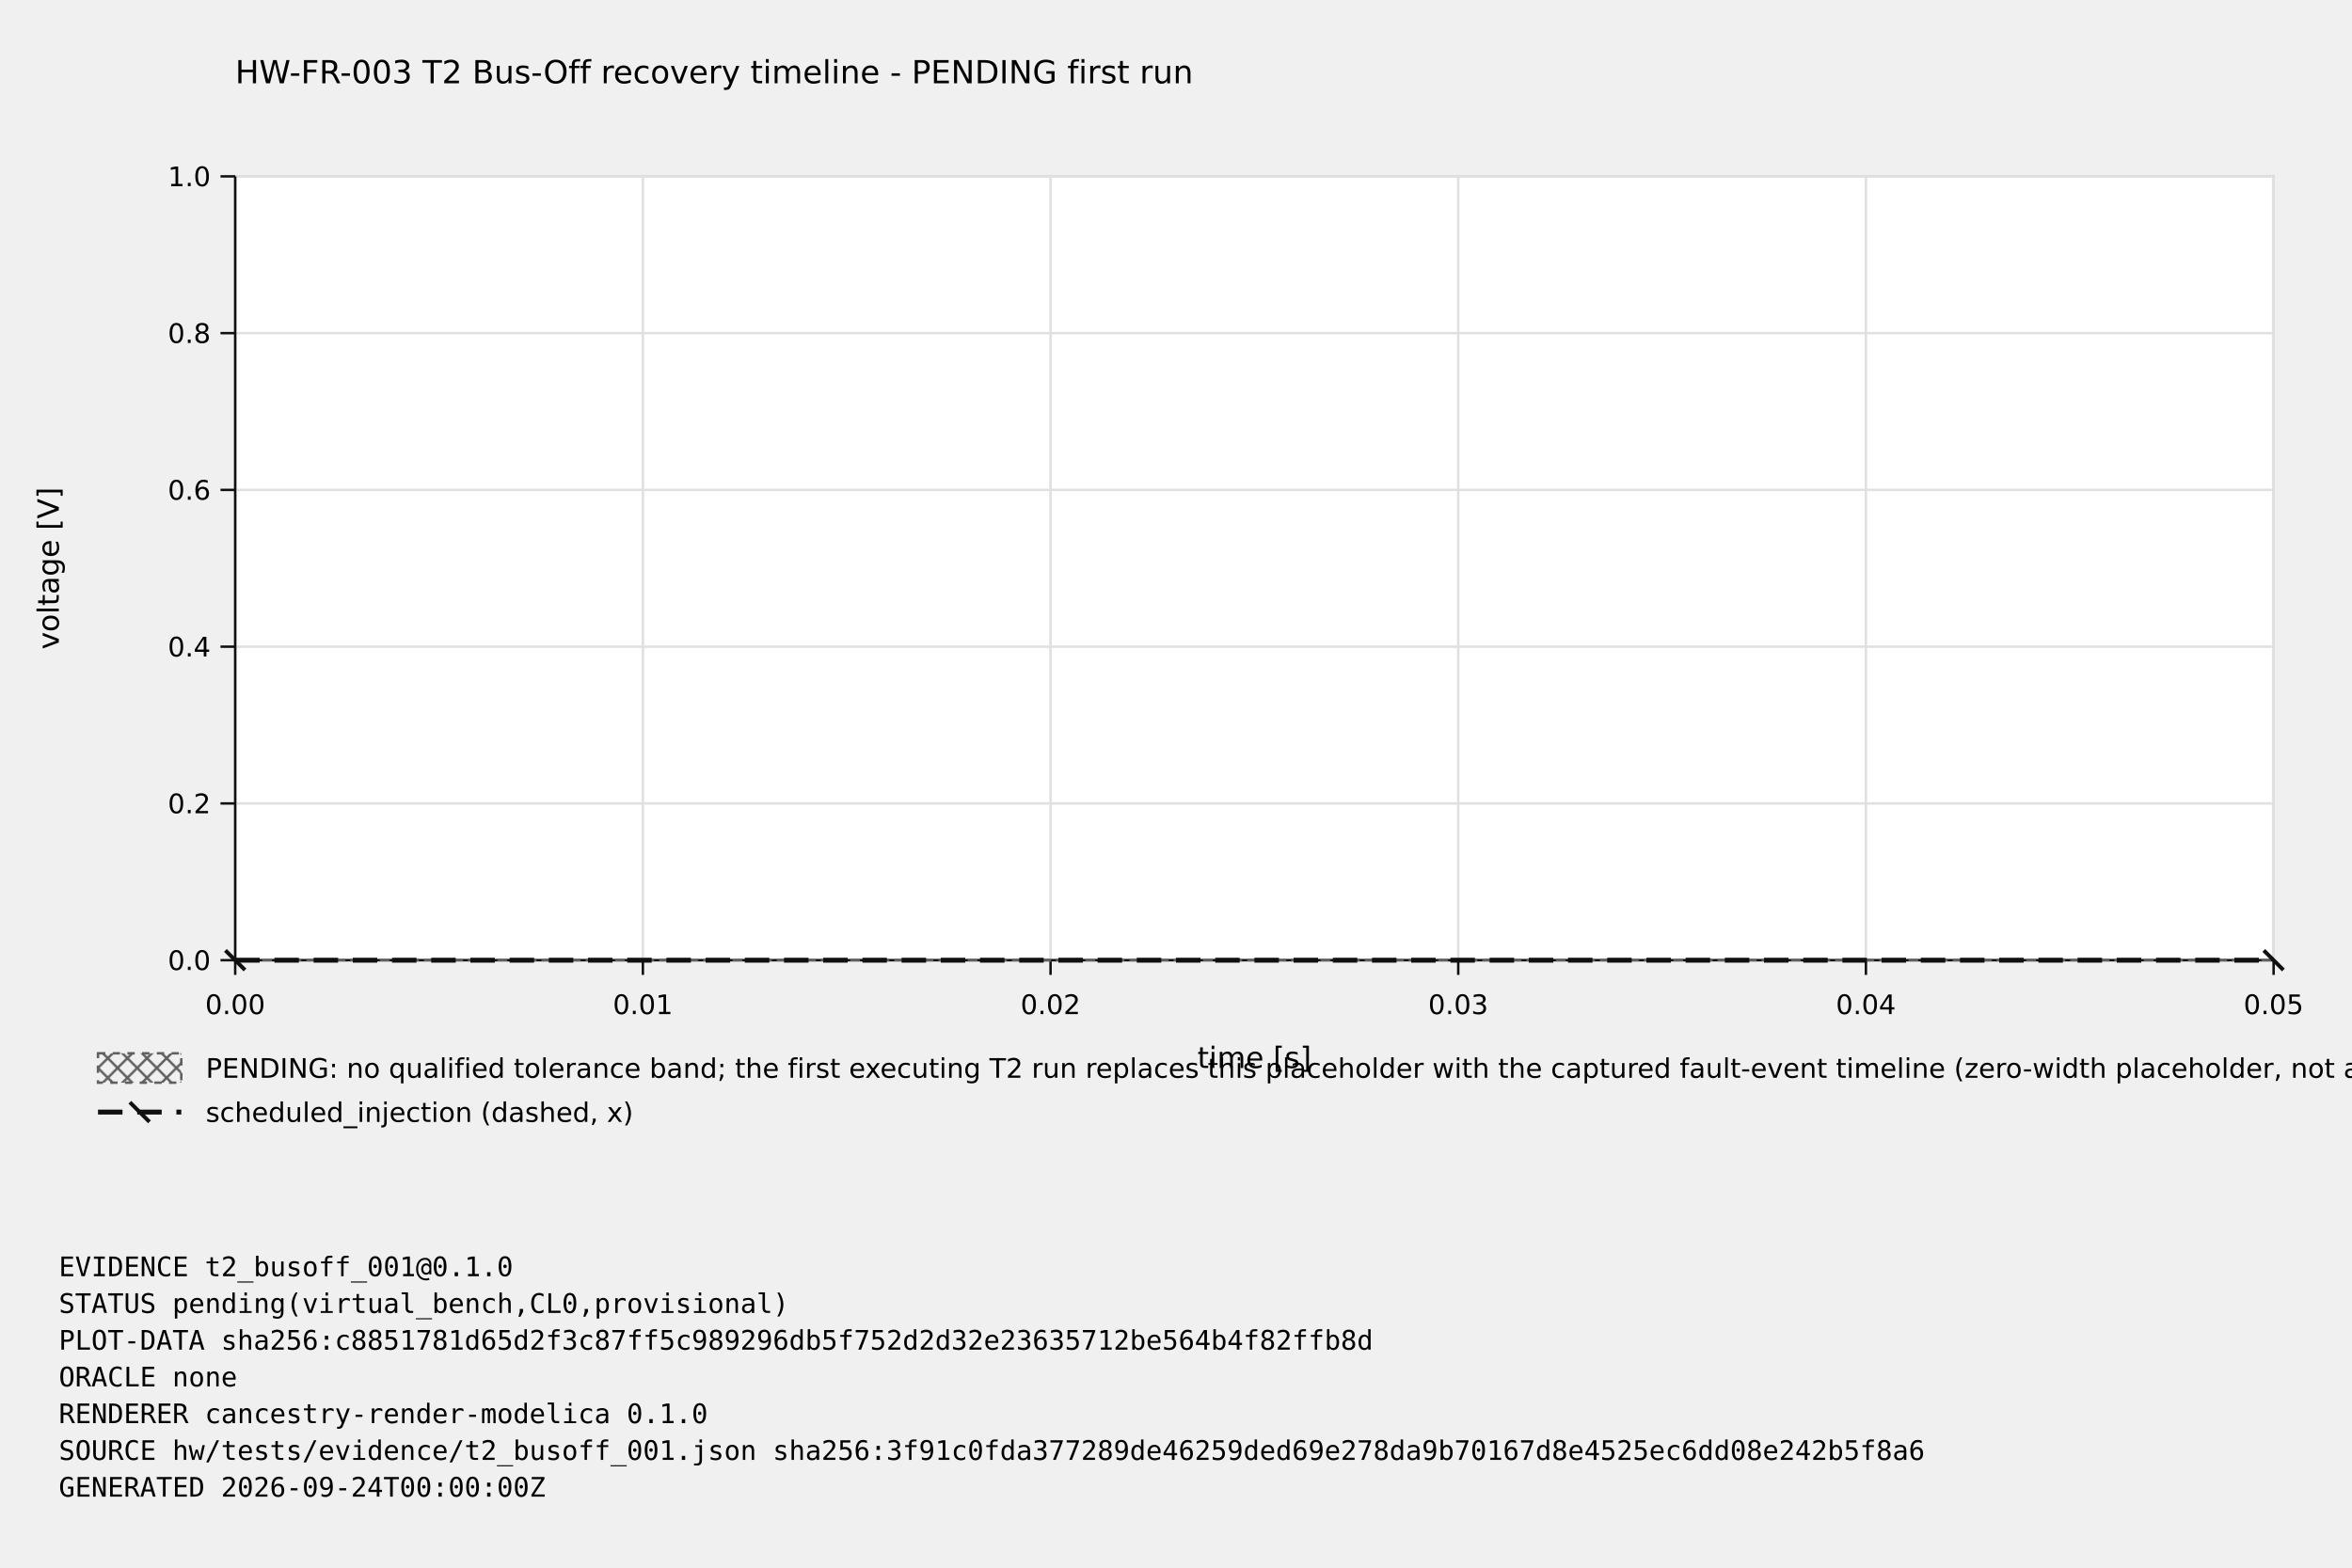
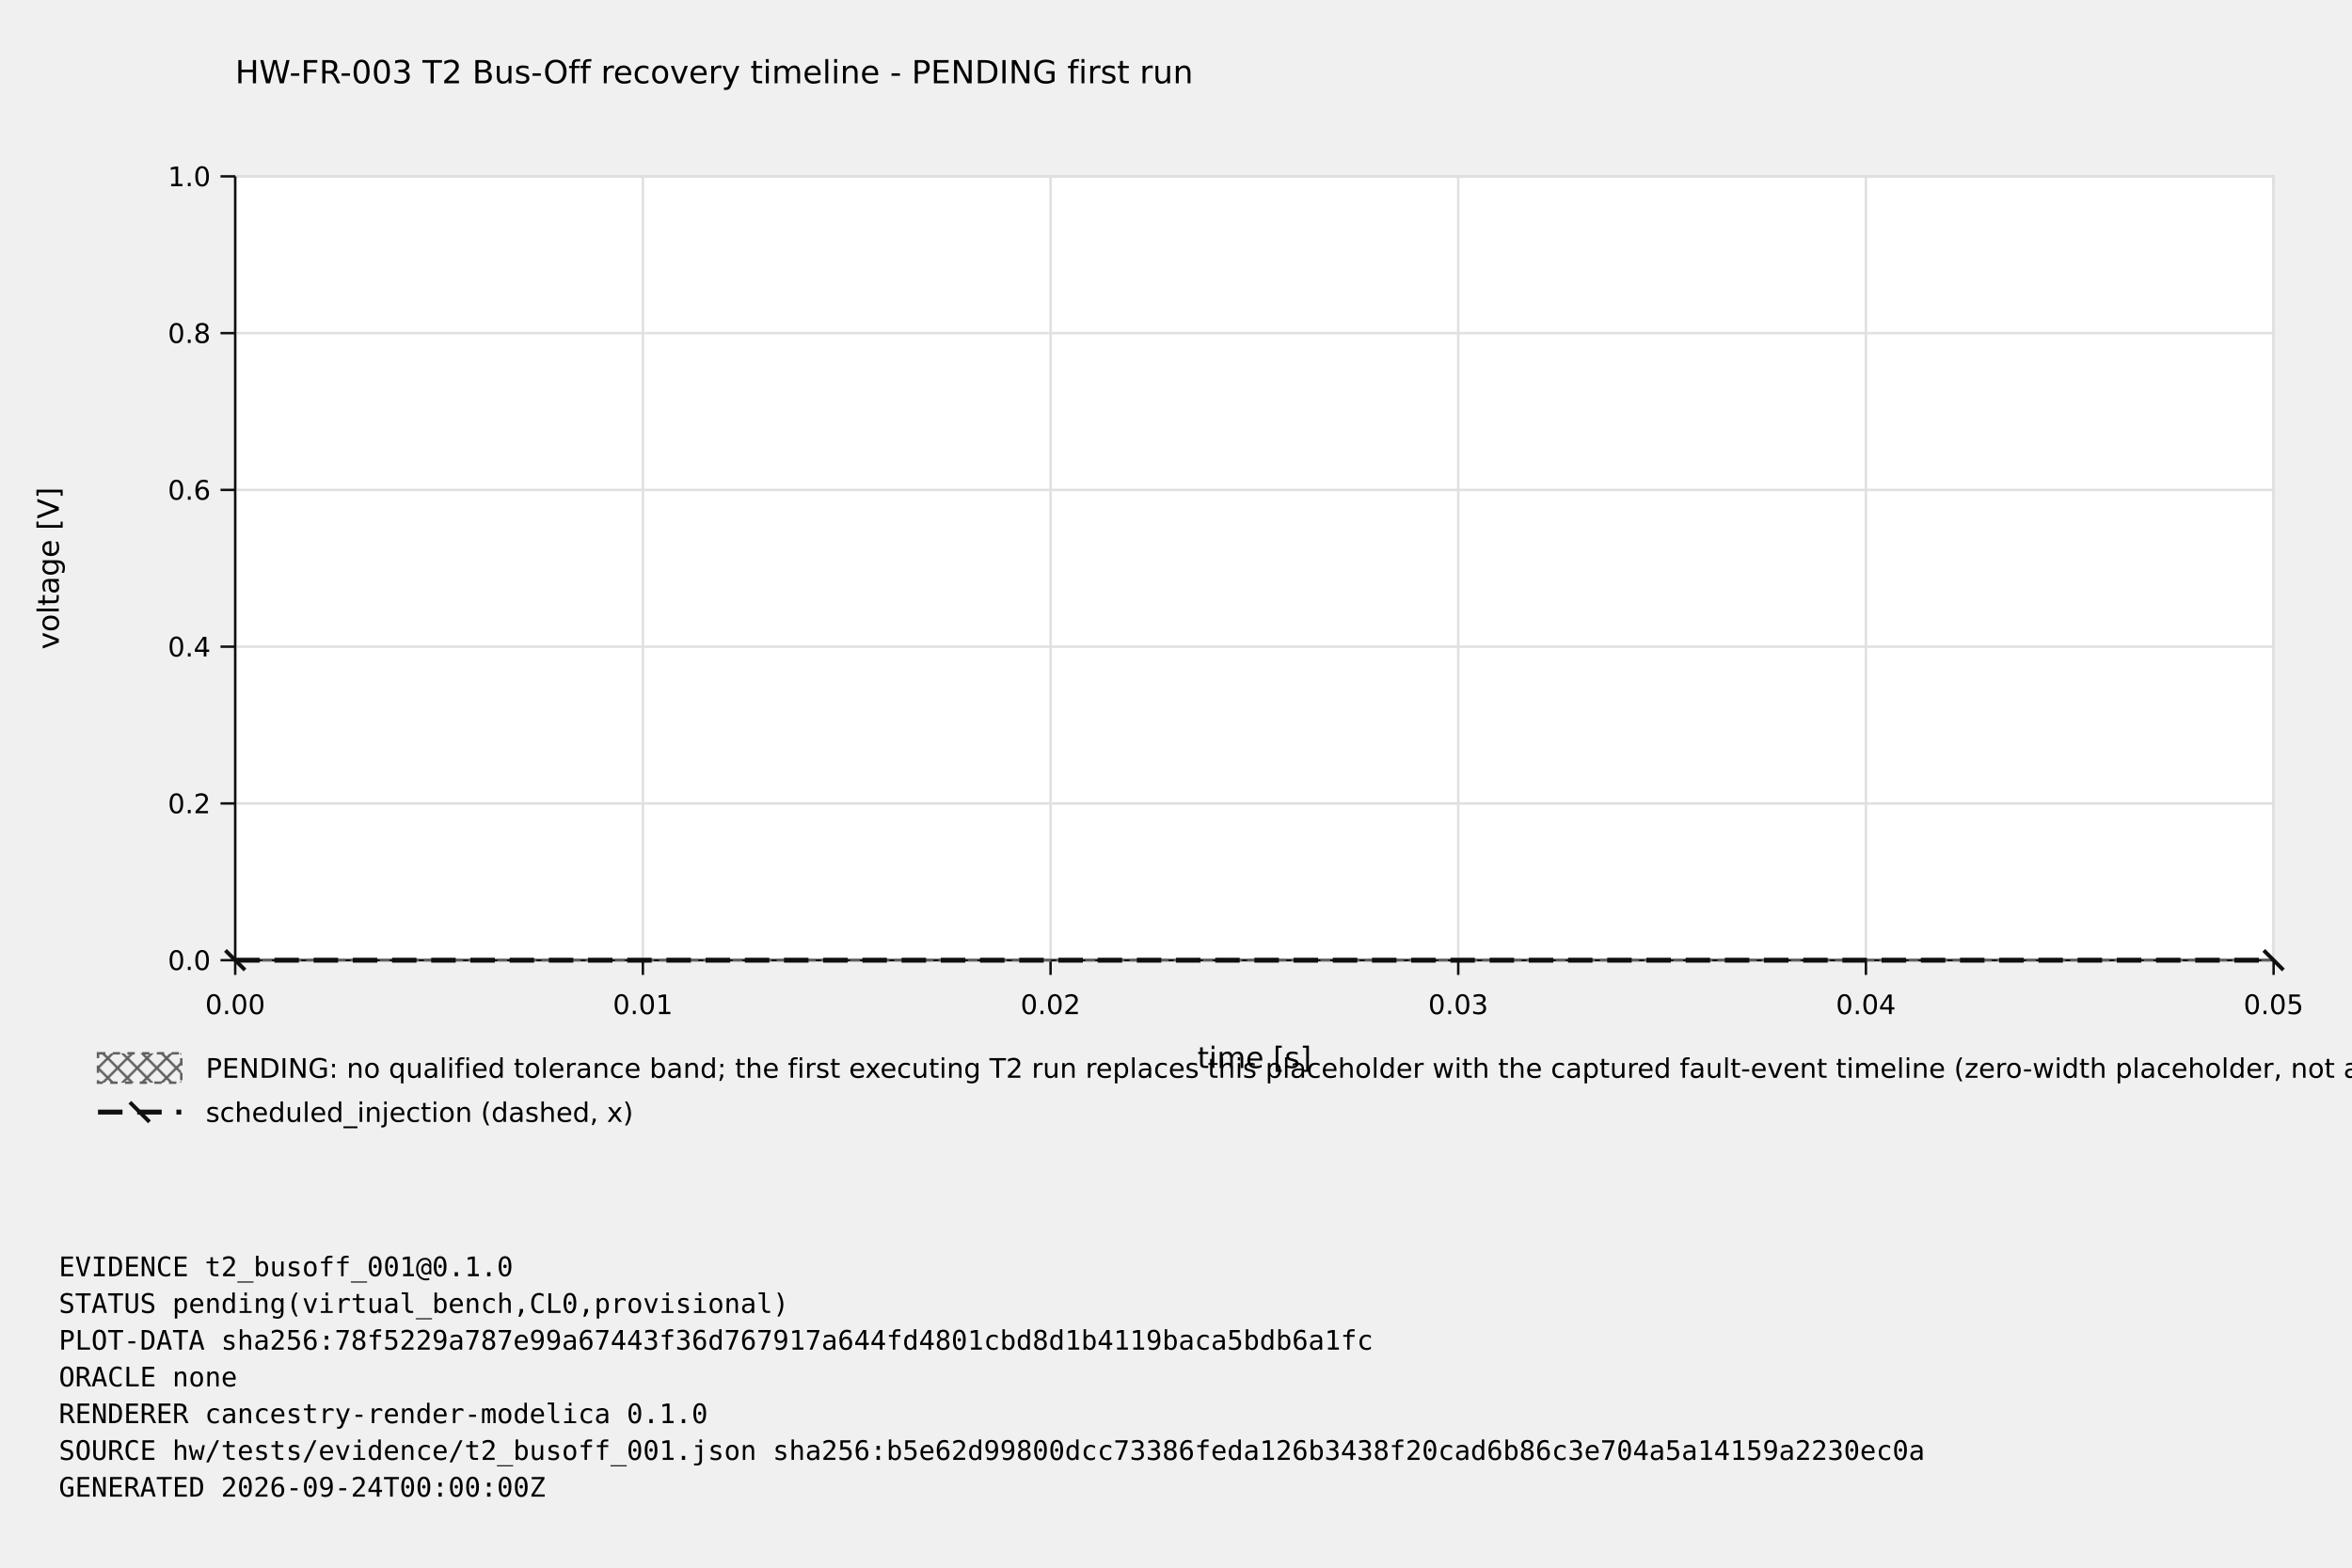
<svg xmlns="http://www.w3.org/2000/svg" width="960" height="640" viewBox="0 0 960 640" role="img" aria-labelledby="t2_busoff_001-title t2_busoff_001-desc">
  <defs>
    <pattern id="hatch-0" width="8" height="8" patternUnits="userSpaceOnUse">
      <line x1="0" y1="0" x2="8" y2="8" stroke="#606060" stroke-width="1" />
      <line x1="8" y1="0" x2="0" y2="8" stroke="#606060" stroke-width="1" />
    </pattern>
  </defs>
  <rect x="96" y="72" width="832" height="320" fill="#ffffff" stroke="#d0d0d0" />
  <line x1="96.000" y1="72" x2="96.000" y2="392" stroke="#e0e0e0" />
  <line x1="96.000" y1="392" x2="96.000" y2="398" stroke="#101010" />
  <text x="96.000" y="414" text-anchor="middle" font-family="DejaVu Sans, sans-serif" font-size="11">0.00</text>
  <line x1="262.400" y1="72" x2="262.400" y2="392" stroke="#e0e0e0" />
  <line x1="262.400" y1="392" x2="262.400" y2="398" stroke="#101010" />
  <text x="262.400" y="414" text-anchor="middle" font-family="DejaVu Sans, sans-serif" font-size="11">0.01</text>
  <line x1="428.800" y1="72" x2="428.800" y2="392" stroke="#e0e0e0" />
  <line x1="428.800" y1="392" x2="428.800" y2="398" stroke="#101010" />
  <text x="428.800" y="414" text-anchor="middle" font-family="DejaVu Sans, sans-serif" font-size="11">0.02</text>
  <line x1="595.200" y1="72" x2="595.200" y2="392" stroke="#e0e0e0" />
  <line x1="595.200" y1="392" x2="595.200" y2="398" stroke="#101010" />
  <text x="595.200" y="414" text-anchor="middle" font-family="DejaVu Sans, sans-serif" font-size="11">0.03</text>
  <line x1="761.600" y1="72" x2="761.600" y2="392" stroke="#e0e0e0" />
  <line x1="761.600" y1="392" x2="761.600" y2="398" stroke="#101010" />
  <text x="761.600" y="414" text-anchor="middle" font-family="DejaVu Sans, sans-serif" font-size="11">0.04</text>
  <line x1="928.000" y1="72" x2="928.000" y2="392" stroke="#e0e0e0" />
  <line x1="928.000" y1="392" x2="928.000" y2="398" stroke="#101010" />
  <text x="928.000" y="414" text-anchor="middle" font-family="DejaVu Sans, sans-serif" font-size="11">0.05</text>
  <line x1="96" y1="392.000" x2="928" y2="392.000" stroke="#e0e0e0" />
  <line x1="90" y1="392.000" x2="96" y2="392.000" stroke="#101010" />
  <text x="86" y="396.000" text-anchor="end" font-family="DejaVu Sans, sans-serif" font-size="11">0.0</text>
  <line x1="96" y1="328.000" x2="928" y2="328.000" stroke="#e0e0e0" />
  <line x1="90" y1="328.000" x2="96" y2="328.000" stroke="#101010" />
  <text x="86" y="332.000" text-anchor="end" font-family="DejaVu Sans, sans-serif" font-size="11">0.2</text>
  <line x1="96" y1="264.000" x2="928" y2="264.000" stroke="#e0e0e0" />
  <line x1="90" y1="264.000" x2="96" y2="264.000" stroke="#101010" />
  <text x="86" y="268.000" text-anchor="end" font-family="DejaVu Sans, sans-serif" font-size="11">0.4</text>
  <line x1="96" y1="200.000" x2="928" y2="200.000" stroke="#e0e0e0" />
  <line x1="90" y1="200.000" x2="96" y2="200.000" stroke="#101010" />
  <text x="86" y="204.000" text-anchor="end" font-family="DejaVu Sans, sans-serif" font-size="11">0.6</text>
  <line x1="96" y1="136.000" x2="928" y2="136.000" stroke="#e0e0e0" />
  <line x1="90" y1="136.000" x2="96" y2="136.000" stroke="#101010" />
  <text x="86" y="140.000" text-anchor="end" font-family="DejaVu Sans, sans-serif" font-size="11">0.8</text>
  <line x1="96" y1="72.000" x2="928" y2="72.000" stroke="#e0e0e0" />
  <line x1="90" y1="72.000" x2="96" y2="72.000" stroke="#101010" />
  <text x="86" y="76.000" text-anchor="end" font-family="DejaVu Sans, sans-serif" font-size="11">1.0</text>
  <line x1="96" y1="392" x2="928" y2="392" stroke="#101010" />
  <line x1="96" y1="72" x2="96" y2="392" stroke="#101010" />
  <text x="512" y="436" text-anchor="middle" font-family="DejaVu Sans, sans-serif" font-size="12">time [s]</text>
  <text x="24" y="232" text-anchor="middle" font-family="DejaVu Sans, sans-serif" font-size="12" transform="rotate(-90 24 232)">voltage [V]</text>
  <polygon points="96.000,392.000 928.000,392.000 928.000,392.000 96.000,392.000" fill="url(#hatch-0)" stroke="#606060" stroke-width="1" stroke-dasharray="3 3" />
  <polyline points="96.000,392.000 137.600,392.000 179.200,392.000 262.400,392.000 928.000,392.000" fill="none" stroke="#101010" stroke-width="2" stroke-dasharray="10 6" />
  <path d="M92.000,388.000 L100.000,396.000" stroke="#101010" stroke-width="1.6" />
  <path d="M924.000,388.000 L932.000,396.000" stroke="#101010" stroke-width="1.6" />
  <text x="96" y="34" font-family="DejaVu Sans, sans-serif" font-size="13">HW-FR-003 T2 Bus-Off recovery timeline - PENDING first run</text>
  <g transform="translate(40,436)">
    <rect x="0" y="-6" width="34" height="12" fill="url(#hatch-0)" stroke="#606060" stroke-dasharray="3 3" />
    <text x="44" y="4" font-family="DejaVu Sans, sans-serif" font-size="11">PENDING: no qualified tolerance band; the first executing T2 run replaces this placeholder with the captured fault-event timeline (zero-width placeholder, not a tolerance claim)</text>
  </g>
  <g transform="translate(40,454)">
    <line x1="0" y1="0" x2="34" y2="0" stroke="#101010" stroke-width="2" stroke-dasharray="10 6" />
    <path d="M13.000,-4.000 L21.000,4.000" stroke="#101010" stroke-width="1.6" />
    <text x="44" y="4" font-family="DejaVu Sans, sans-serif" font-size="11">scheduled_injection (dashed, x)</text>
  </g>
  <text x="24" y="521" font-family="DejaVu Sans Mono, monospace" font-size="11">EVIDENCE  t2_busoff_001@0.1.0</text>
  <text x="24" y="536" font-family="DejaVu Sans Mono, monospace" font-size="11">STATUS  pending(virtual_bench,CL0,provisional)</text>
-   <text x="24" y="551" font-family="DejaVu Sans Mono, monospace" font-size="11">PLOT-DATA  sha256:c8851781d65d2f3c87ff5c989296db5f752d2d32e23635712be564b4f82ffb8d</text>
+   <text x="24" y="551" font-family="DejaVu Sans Mono, monospace" font-size="11">PLOT-DATA  sha256:78f5229a787e99a67443f36d767917a644fd4801cbd8d1b4119baca5bdb6a1fc</text>
  <text x="24" y="566" font-family="DejaVu Sans Mono, monospace" font-size="11">ORACLE  none</text>
  <text x="24" y="581" font-family="DejaVu Sans Mono, monospace" font-size="11">RENDERER  cancestry-render-modelica 0.1.0</text>
-   <text x="24" y="596" font-family="DejaVu Sans Mono, monospace" font-size="11">SOURCE  hw/tests/evidence/t2_busoff_001.json sha256:3f91c0fda377289de46259ded69e278da9b70167d8e4525ec6dd08e242b5f8a6</text>
+   <text x="24" y="596" font-family="DejaVu Sans Mono, monospace" font-size="11">SOURCE  hw/tests/evidence/t2_busoff_001.json sha256:b5e62d99800dcc73386feda126b3438f20cad6b86c3e704a5a14159a2230ec0a</text>
  <text x="24" y="611" font-family="DejaVu Sans Mono, monospace" font-size="11">GENERATED  2026-09-24T00:00:00Z</text>
</svg>
